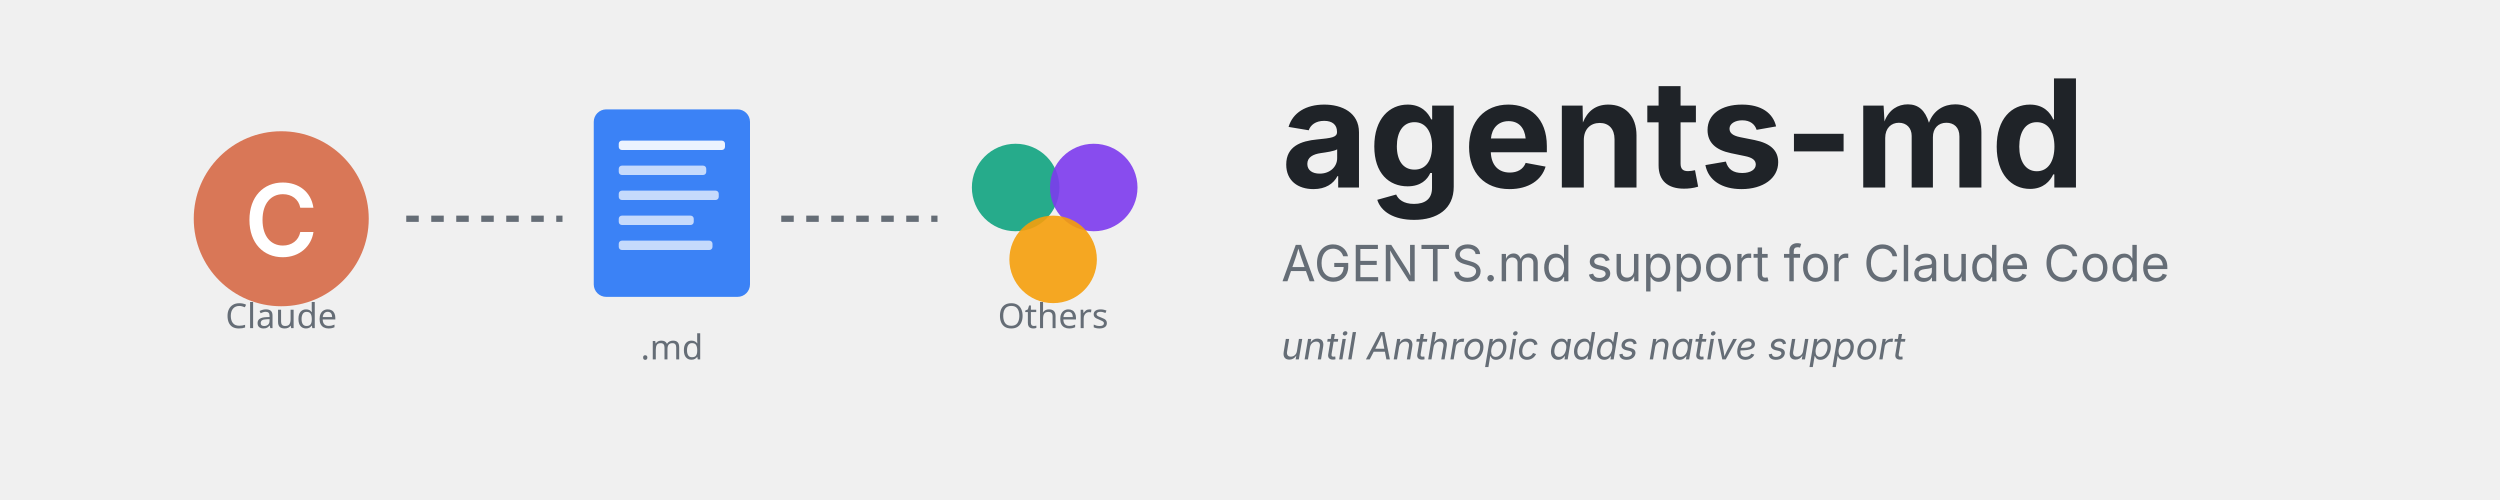
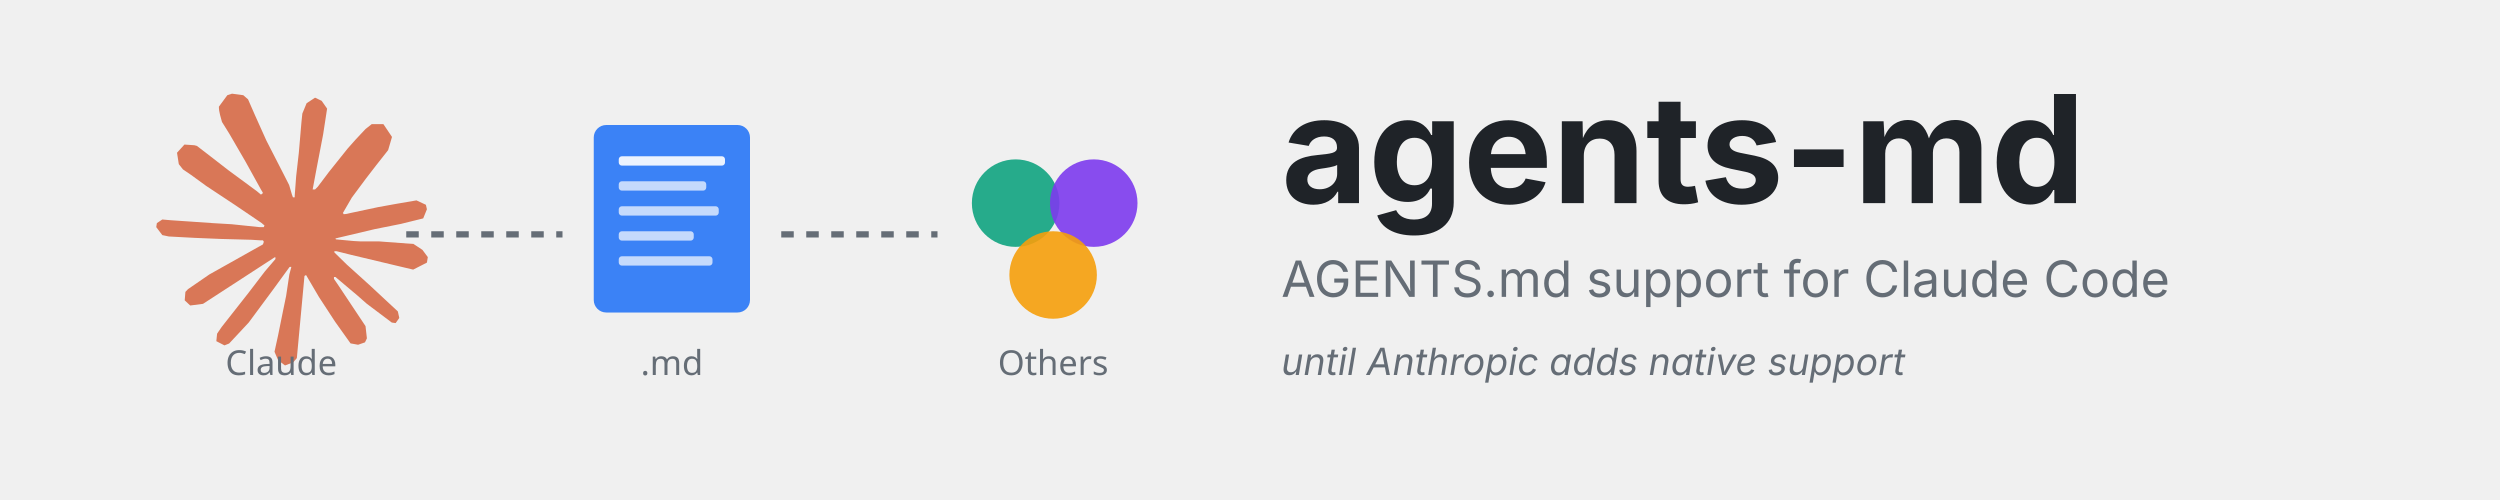
<svg xmlns="http://www.w3.org/2000/svg" viewBox="0 0 800 160">
  <style>
    .title { fill: #1f2328; }
    .subtitle { fill: #656d76; }
    .icon-text { fill: #656d76; font-size: 11px; }
    .connector { stroke: #656d76; stroke-width: 2; stroke-dasharray: 4 4; }
-     .dot { fill: #656d76; }

    @media (prefers-color-scheme: dark) {
      .title { fill: #ffffff; }
      .subtitle { fill: #8b949e; }
      .icon-text { fill: #8b949e; }
      .connector { stroke: #8b949e; }
-       .dot { fill: #8b949e; }
    }
  </style>
-   <g transform="translate(60, 40)">
-     <circle cx="30" cy="30" r="28" fill="#D97757" />
-     <text x="30" y="42" text-anchor="middle" font-family="system-ui, -apple-system, sans-serif" font-size="32" font-weight="600" fill="white">C</text>
+   <g transform="translate(50, 30) scale(2.2)">
+     <path shape-rendering="optimizeQuality" fill="#D97757" d="m7.75 26.27 7.77-4.36.13-.38-.13-.21h-.38l-1.3-.08-4.44-.12-3.85-.16-3.73-.2-.94-.2L0 19.4l.09-.58.79-.53 1.13.1 2.5.17 3.75.26 2.72.16 4.03.42h.64l.09-.26-.22-.16-.17-.16-3.88-2.63-4.2-2.78-2.2-1.6L3.88 11l-.6-.76-.26-1.66L4.1 7.39l1.45.1.37.1 1.47 1.13 3.14 2.43 4.1 3.02.6.5.24-.17.03-.12-.27-.45L13 9.9l-2.38-4.1-1.06-1.7-.28-1.02c-.1-.42-.17-.77-.17-1.2L10.34.21l.68-.22 1.64.22.69.6 1.02 2.33 1.65 3.67 2.56 4.99.75 1.48.4 1.37.15.42h.26v-.24l.21-2.81.39-3.45.38-4.44.13-1.25.62-1.5L23.1.57l.96.46.79 1.13-.11.73-.47 3.05-.92 4.78-.6 3.2h.35l.4-.4 1.62-2.15 2.72-3.4 1.2-1.35 1.4-1.49.9-.71h1.7l1.25 1.86-.56 1.92-1.75 2.22-1.45 1.88-2.08 2.8-1.3 2.24.12.18.31-.03 4.7-1 2.54-.46 3.03-.52 1.37.64.15.65-.54 1.33-3.24.8-3.8.76-5.66 1.34-.07.05.08.1 2.55.24 1.09.06h2.67l4.97.37 1.3.86.78 1.05-.13.8-2 1.02-2.7-.64-6.3-1.5-2.16-.54h-.3v.18l1.8 1.76 3.3 2.98 4.13 3.84.21.95-.53.75-.56-.08-3.63-2.73-1.4-1.23-3.17-2.67h-.21v.28l.73 1.07 3.86 5.8.2 1.78-.28.58-1 .35-1.1-.2L26 33.14l-2.33-3.57-1.88-3.2-.23.13-1.11 11.95-.52.61-1.2.46-1-.76-.53-1.23.53-2.43.64-3.17.52-2.52.47-3.13.28-1.04-.02-.07-.23.03-2.36 3.24-3.59 4.85-2.84 3.04-.68.27-1.18-.61.11-1.09.66-.97 3.93-5 2.37-3.1 1.53-1.79-.01-.26h-.09L6.8 30.56l-1.86.24-.8-.75.1-1.23.38-.4 3.14-2.16Z" />
  </g>
-   <text class="icon-text" x="90" y="105" text-anchor="middle" font-family="system-ui">Claude</text>
-   <line class="connector" x1="130" y1="70" x2="180" y2="70" />
-   <g transform="translate(190, 35)">
+   <text class="icon-text" x="90" y="120" text-anchor="middle" font-family="system-ui">Claude</text>
+   <line class="connector" x1="130" y1="75" x2="180" y2="75" />
+   <g transform="translate(190, 40)">
    <rect x="0" y="0" width="50" height="60" rx="4" fill="#3B82F6" />
    <rect x="8" y="10" width="34" height="3" rx="1" fill="white" opacity="0.9" />
    <rect x="8" y="18" width="28" height="3" rx="1" fill="white" opacity="0.7" />
    <rect x="8" y="26" width="32" height="3" rx="1" fill="white" opacity="0.7" />
    <rect x="8" y="34" width="24" height="3" rx="1" fill="white" opacity="0.7" />
    <rect x="8" y="42" width="30" height="3" rx="1" fill="white" opacity="0.7" />
  </g>
-   <text class="icon-text" x="215" y="115" text-anchor="middle" font-family="system-ui">.md</text>
-   <line class="connector" x1="250" y1="70" x2="300" y2="70" />
-   <g transform="translate(310, 45)">
+   <text class="icon-text" x="215" y="120" text-anchor="middle" font-family="system-ui">.md</text>
+   <line class="connector" x1="250" y1="75" x2="300" y2="75" />
+   <g transform="translate(310, 50)">
    <circle cx="15" cy="15" r="14" fill="#10A37F" opacity="0.9" />
    <circle cx="40" cy="15" r="14" fill="#7C3AED" opacity="0.9" />
    <circle cx="27" cy="38" r="14" fill="#F59E0B" opacity="0.9" />
  </g>
-   <text class="icon-text" x="337" y="105" text-anchor="middle" font-family="system-ui">Others</text>
-   <text class="title" x="410" y="60" font-family="system-ui, -apple-system, sans-serif" font-size="48" font-weight="700">agents-md</text>
-   <text class="subtitle" x="410" y="90" font-family="system-ui, -apple-system, sans-serif" font-size="16">AGENTS.md support for Claude Code</text>
-   <text class="subtitle" x="410" y="115" font-family="system-ui, -apple-system, sans-serif" font-size="12" font-style="italic">until Anthropic adds native support</text>
+   <text class="icon-text" x="337" y="120" text-anchor="middle" font-family="system-ui">Others</text>
+   <text class="title" x="410" y="65" font-family="system-ui, -apple-system, sans-serif" font-size="48" font-weight="700">agents-md</text>
+   <text class="subtitle" x="410" y="95" font-family="system-ui, -apple-system, sans-serif" font-size="16">AGENTS.md support for Claude Code</text>
+   <text class="subtitle" x="410" y="120" font-family="system-ui, -apple-system, sans-serif" font-size="12" font-style="italic">until Anthropic adds native support</text>
</svg>
